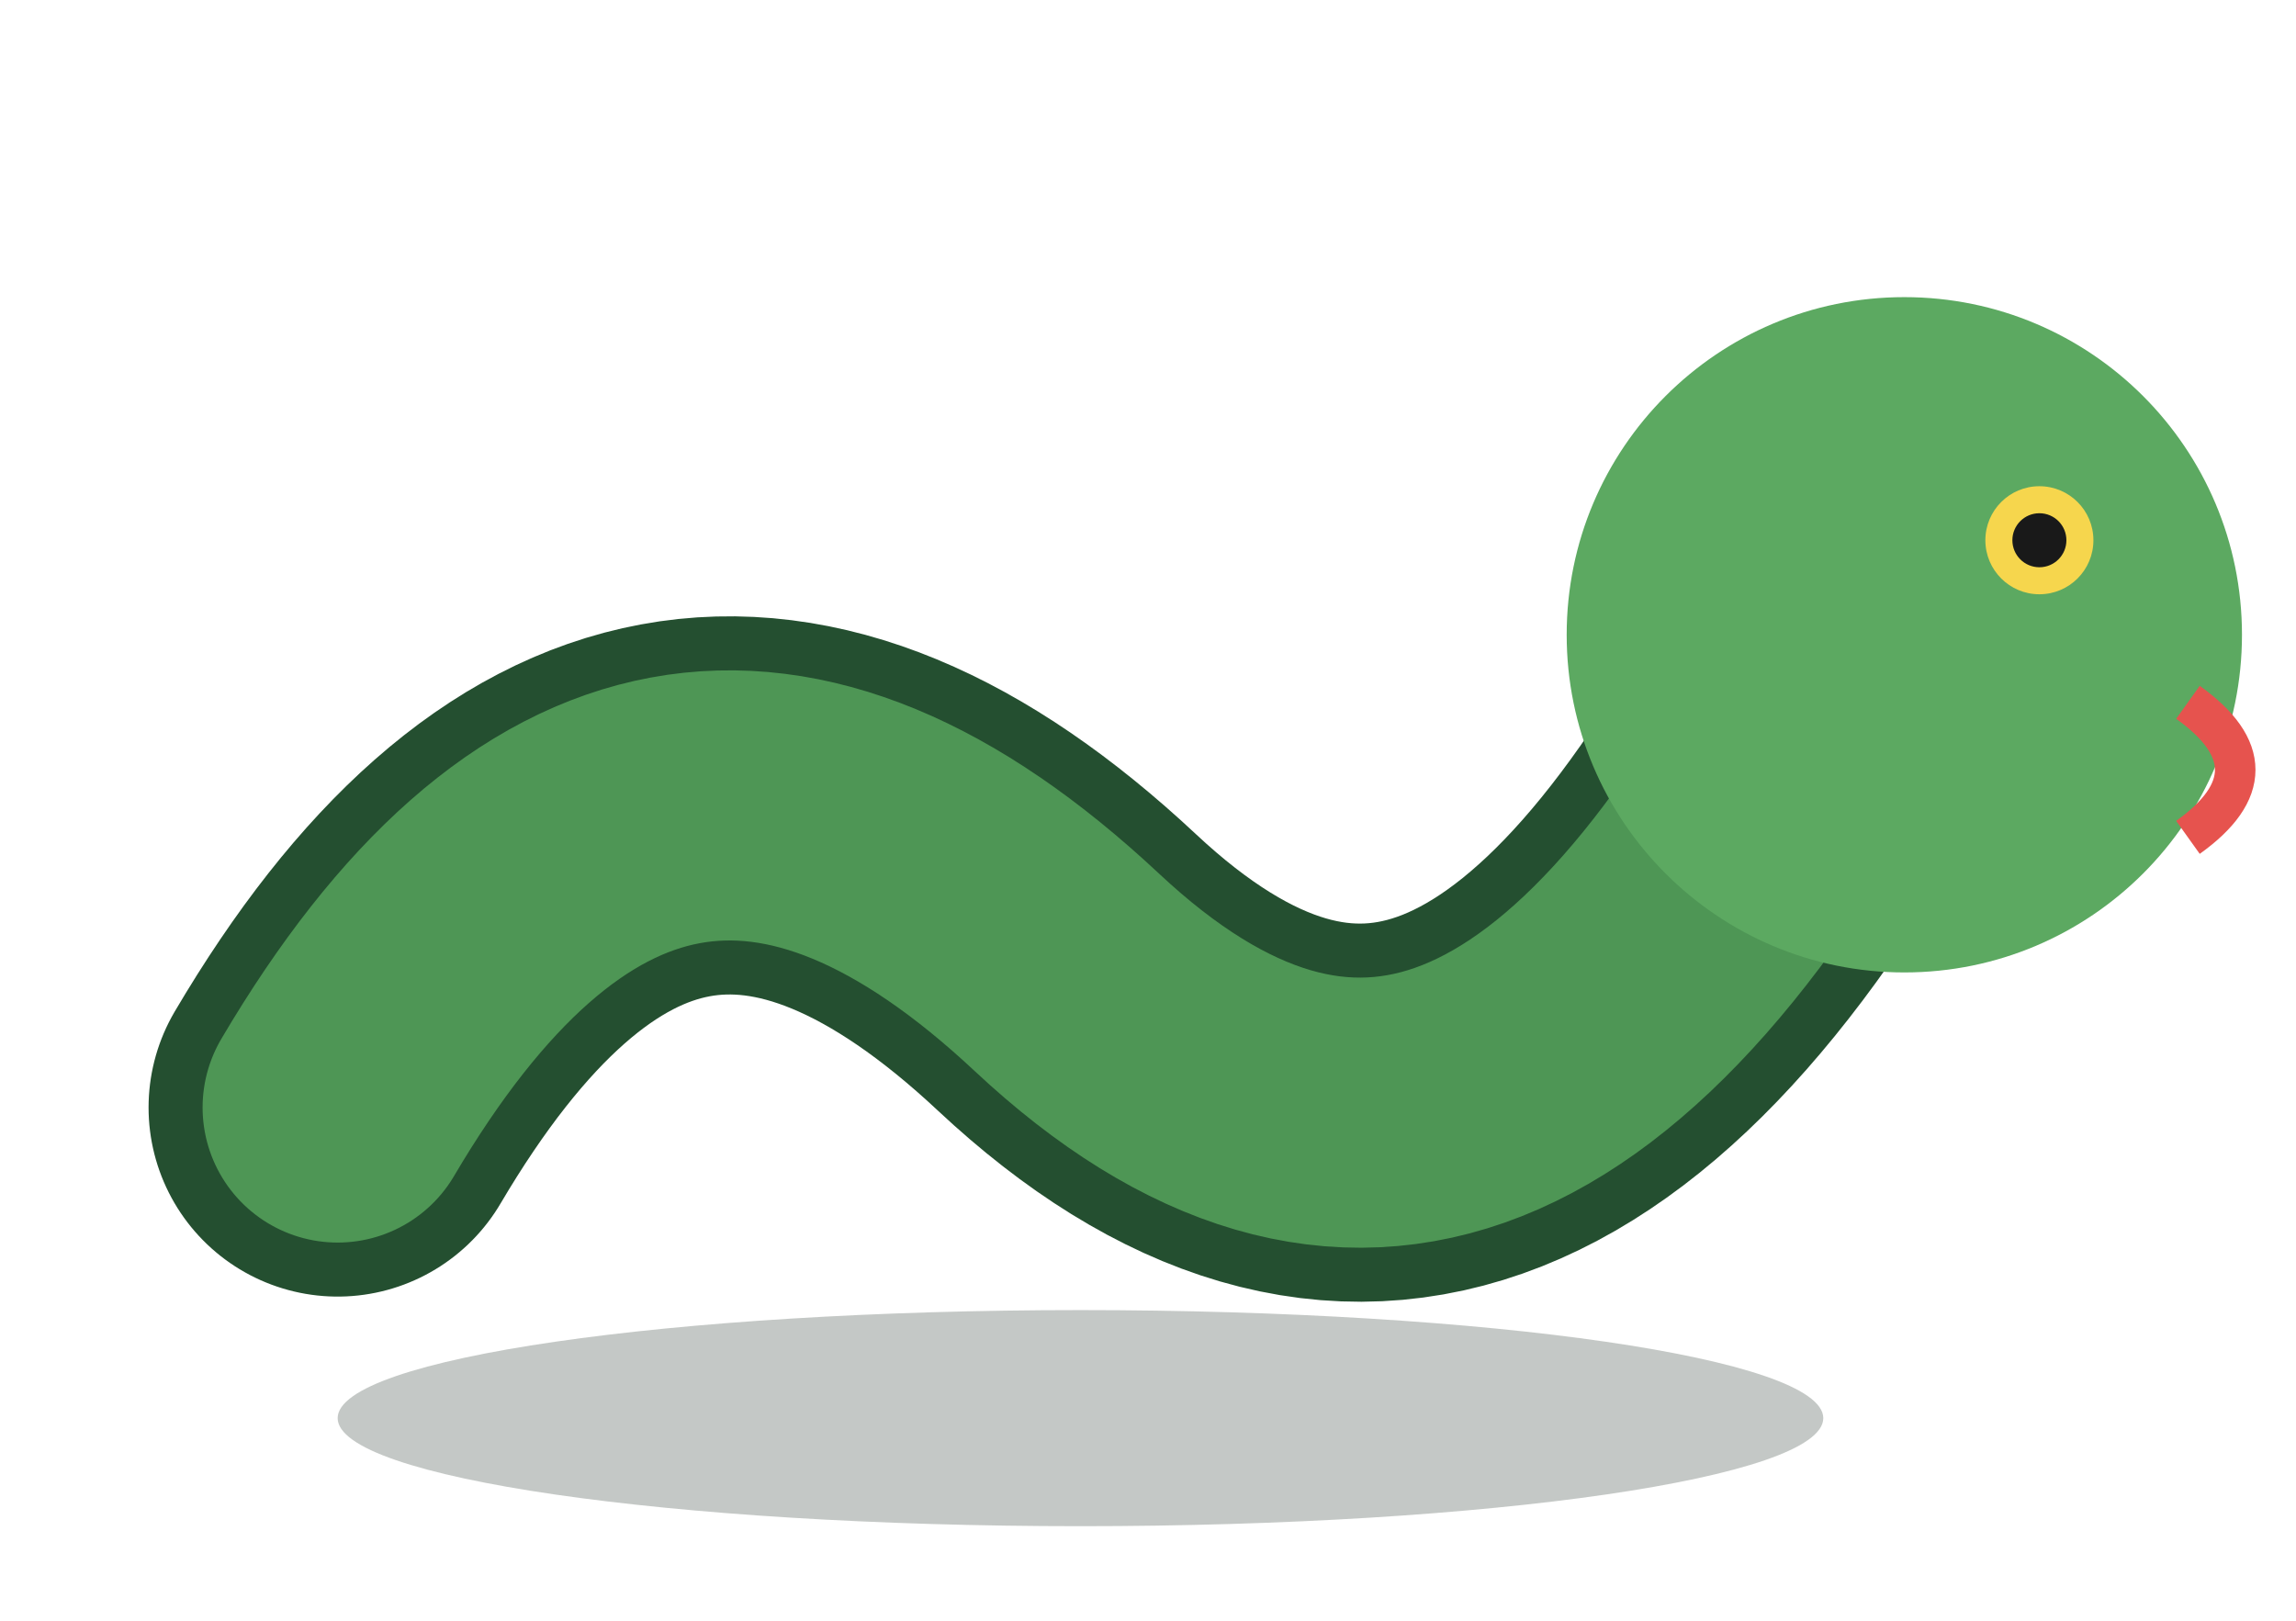
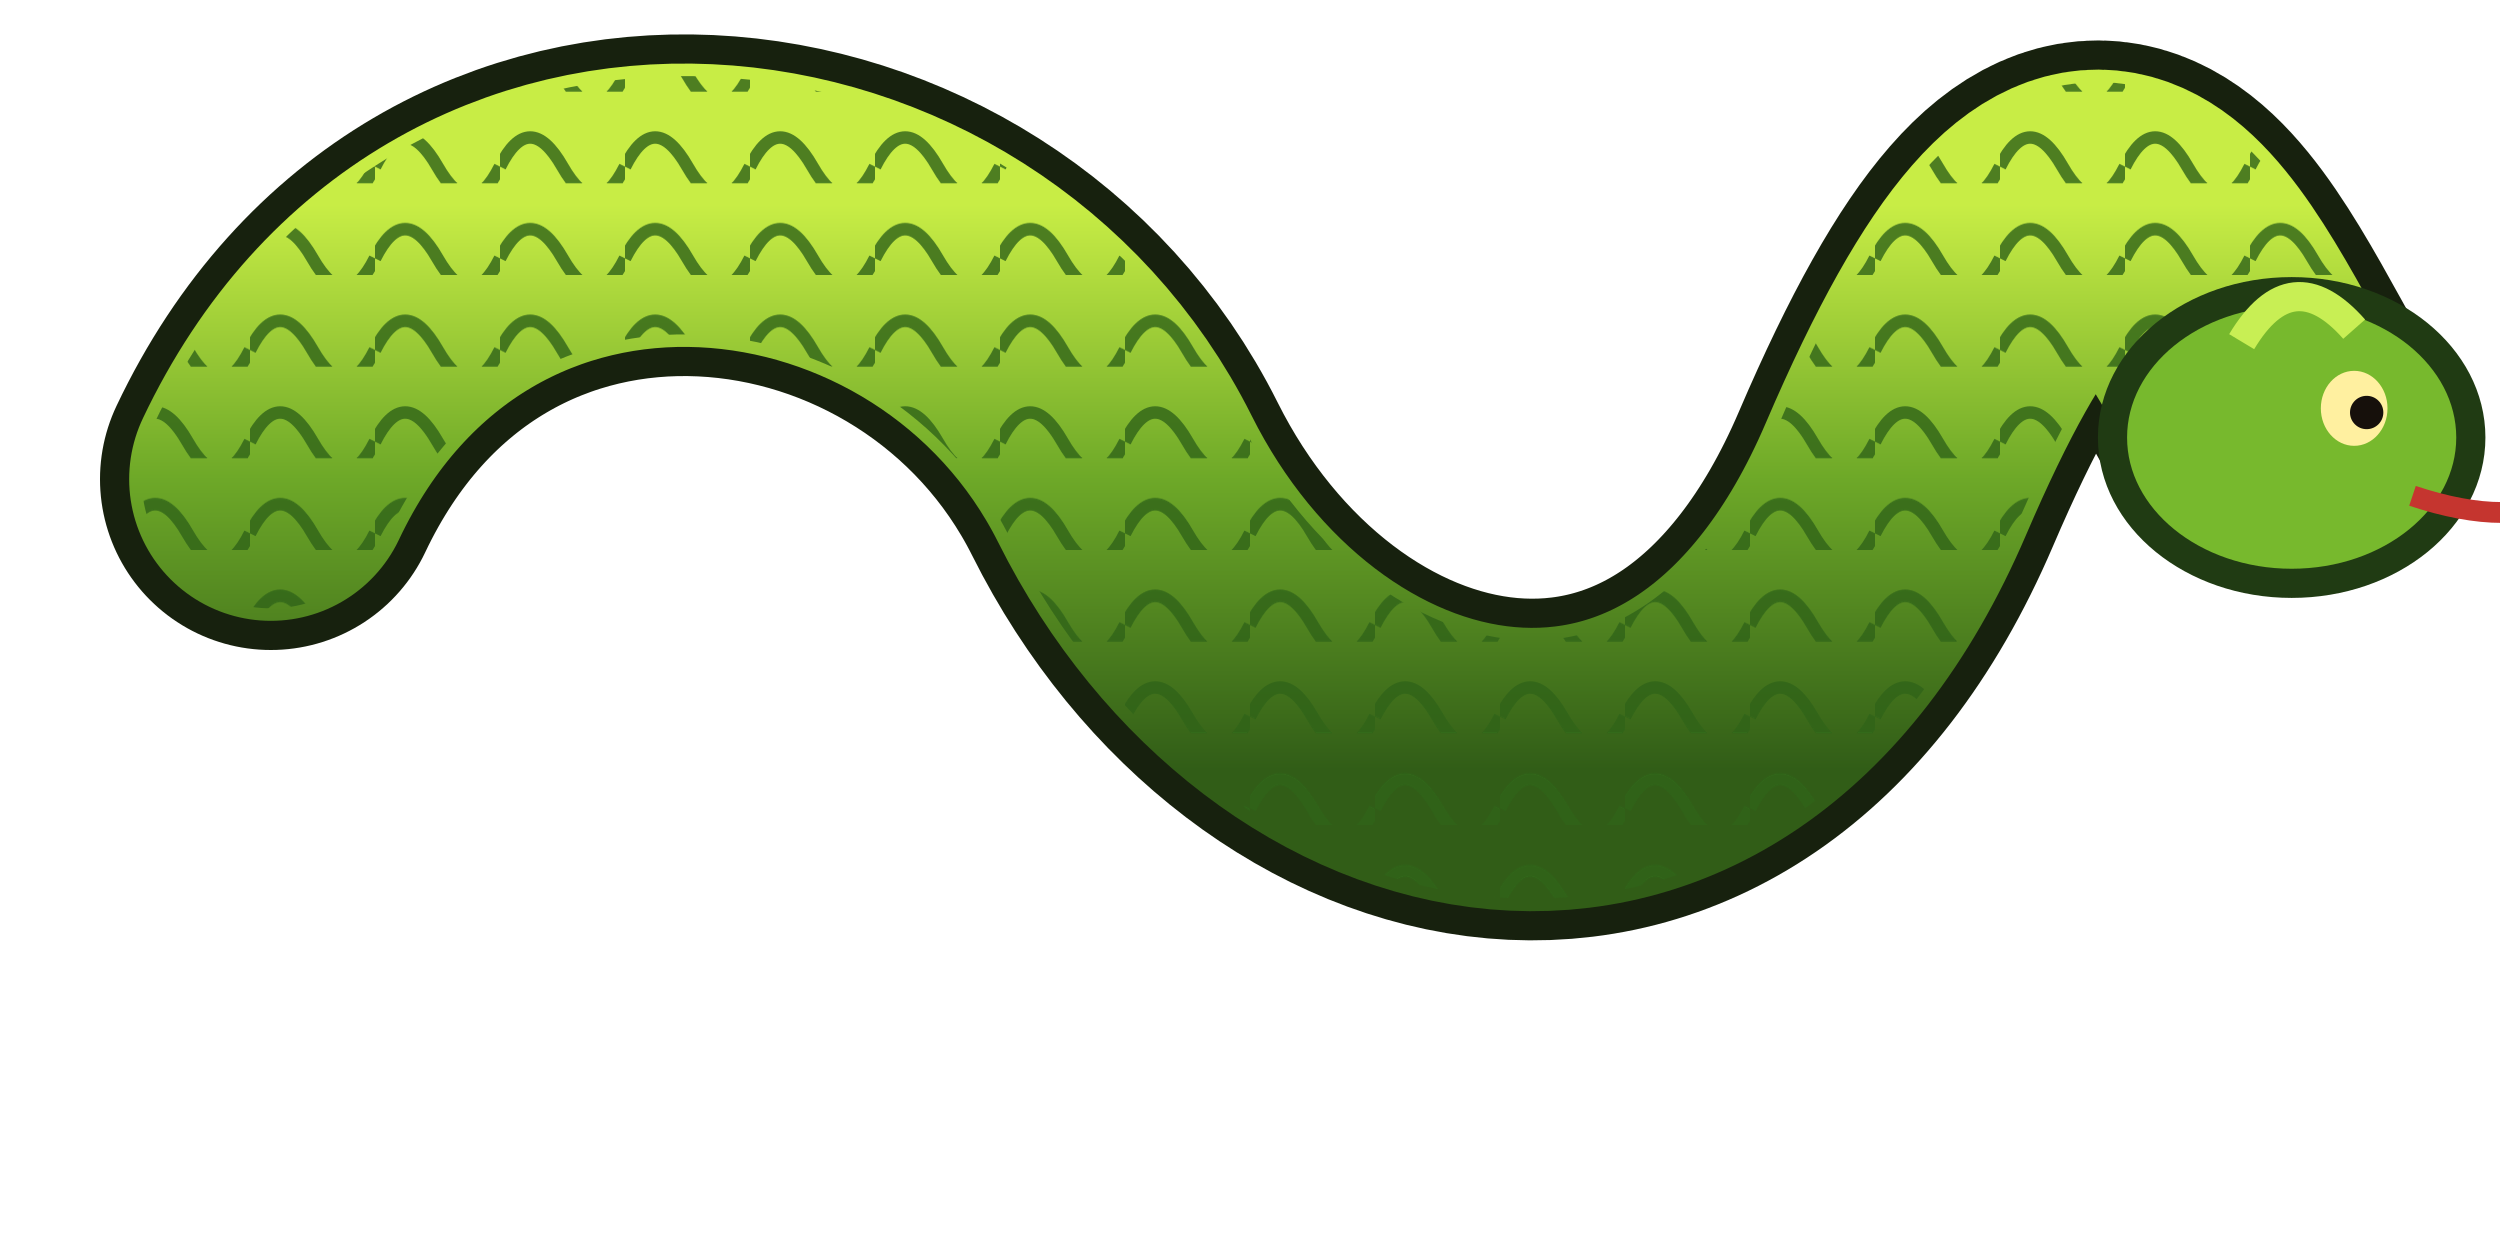
- <svg xmlns="http://www.w3.org/2000/svg" width="170" height="120" viewBox="0 0 170 120">
-   <ellipse cx="80" cy="105" rx="55" ry="8" fill="#15251a" opacity=".25" />
-   <path d="M25 82Q48 43 79 72T137 49" fill="none" stroke="#244f30" stroke-width="28" stroke-linecap="round" />
-   <path d="M25 82Q48 43 79 72T137 49" fill="none" stroke="#4e9655" stroke-width="20" stroke-linecap="round" />
-   <circle cx="141" cy="47" r="25" fill="#5ca961" />
-   <circle cx="151" cy="40" r="4" fill="#f6d64d" />
-   <circle cx="151" cy="40" r="2" fill="#191919" />
-   <path d="M162 52q7 5 0 10" fill="none" stroke="#e6534e" stroke-width="3" />
+ <svg xmlns="http://www.w3.org/2000/svg" width="600" height="300" viewBox="0 0 600 300">
+   <defs>
+     <linearGradient id="s" x2="0" y2="1">
+       <stop stop-color="#c8ed45" />
+       <stop offset=".48" stop-color="#6ea928" />
+       <stop offset="1" stop-color="#315d17" />
+     </linearGradient>
+     <pattern id="sc" width="30" height="22" patternUnits="userSpaceOnUse">
+       <path d="M0 18Q7 4 15 18T30 18" fill="none" stroke="#2f6318" stroke-width="3" />
+     </pattern>
+   </defs>
+   <path d="M65 115C110 20 230 35 270 115S410 220 455 115 520 55 545 100" fill="none" stroke="#17210e" stroke-width="82" stroke-linecap="round" />
+   <path d="M65 115C110 20 230 35 270 115S410 220 455 115 520 55 545 100" fill="none" stroke="url(#s)" stroke-width="68" stroke-linecap="round" />
+   <path d="M65 115C110 20 230 35 270 115S410 220 455 115 520 55 545 100" fill="none" stroke="url(#sc)" stroke-width="62" stroke-linecap="round" opacity=".8" />
+   <ellipse cx="550" cy="105" rx="43" ry="35" fill="#77b92d" stroke="#203b13" stroke-width="7" />
+   <ellipse cx="565" cy="98" rx="8" ry="9" fill="#fff0a0" />
+   <circle cx="568" cy="99" r="4" fill="#16100b" />
+   <path d="M579 119q24 8 38 0" fill="none" stroke="#c5352f" stroke-width="5" />
+   <path d="M538 82q12-20 27-3" fill="none" stroke="#c8ef54" stroke-width="7" />
</svg>
